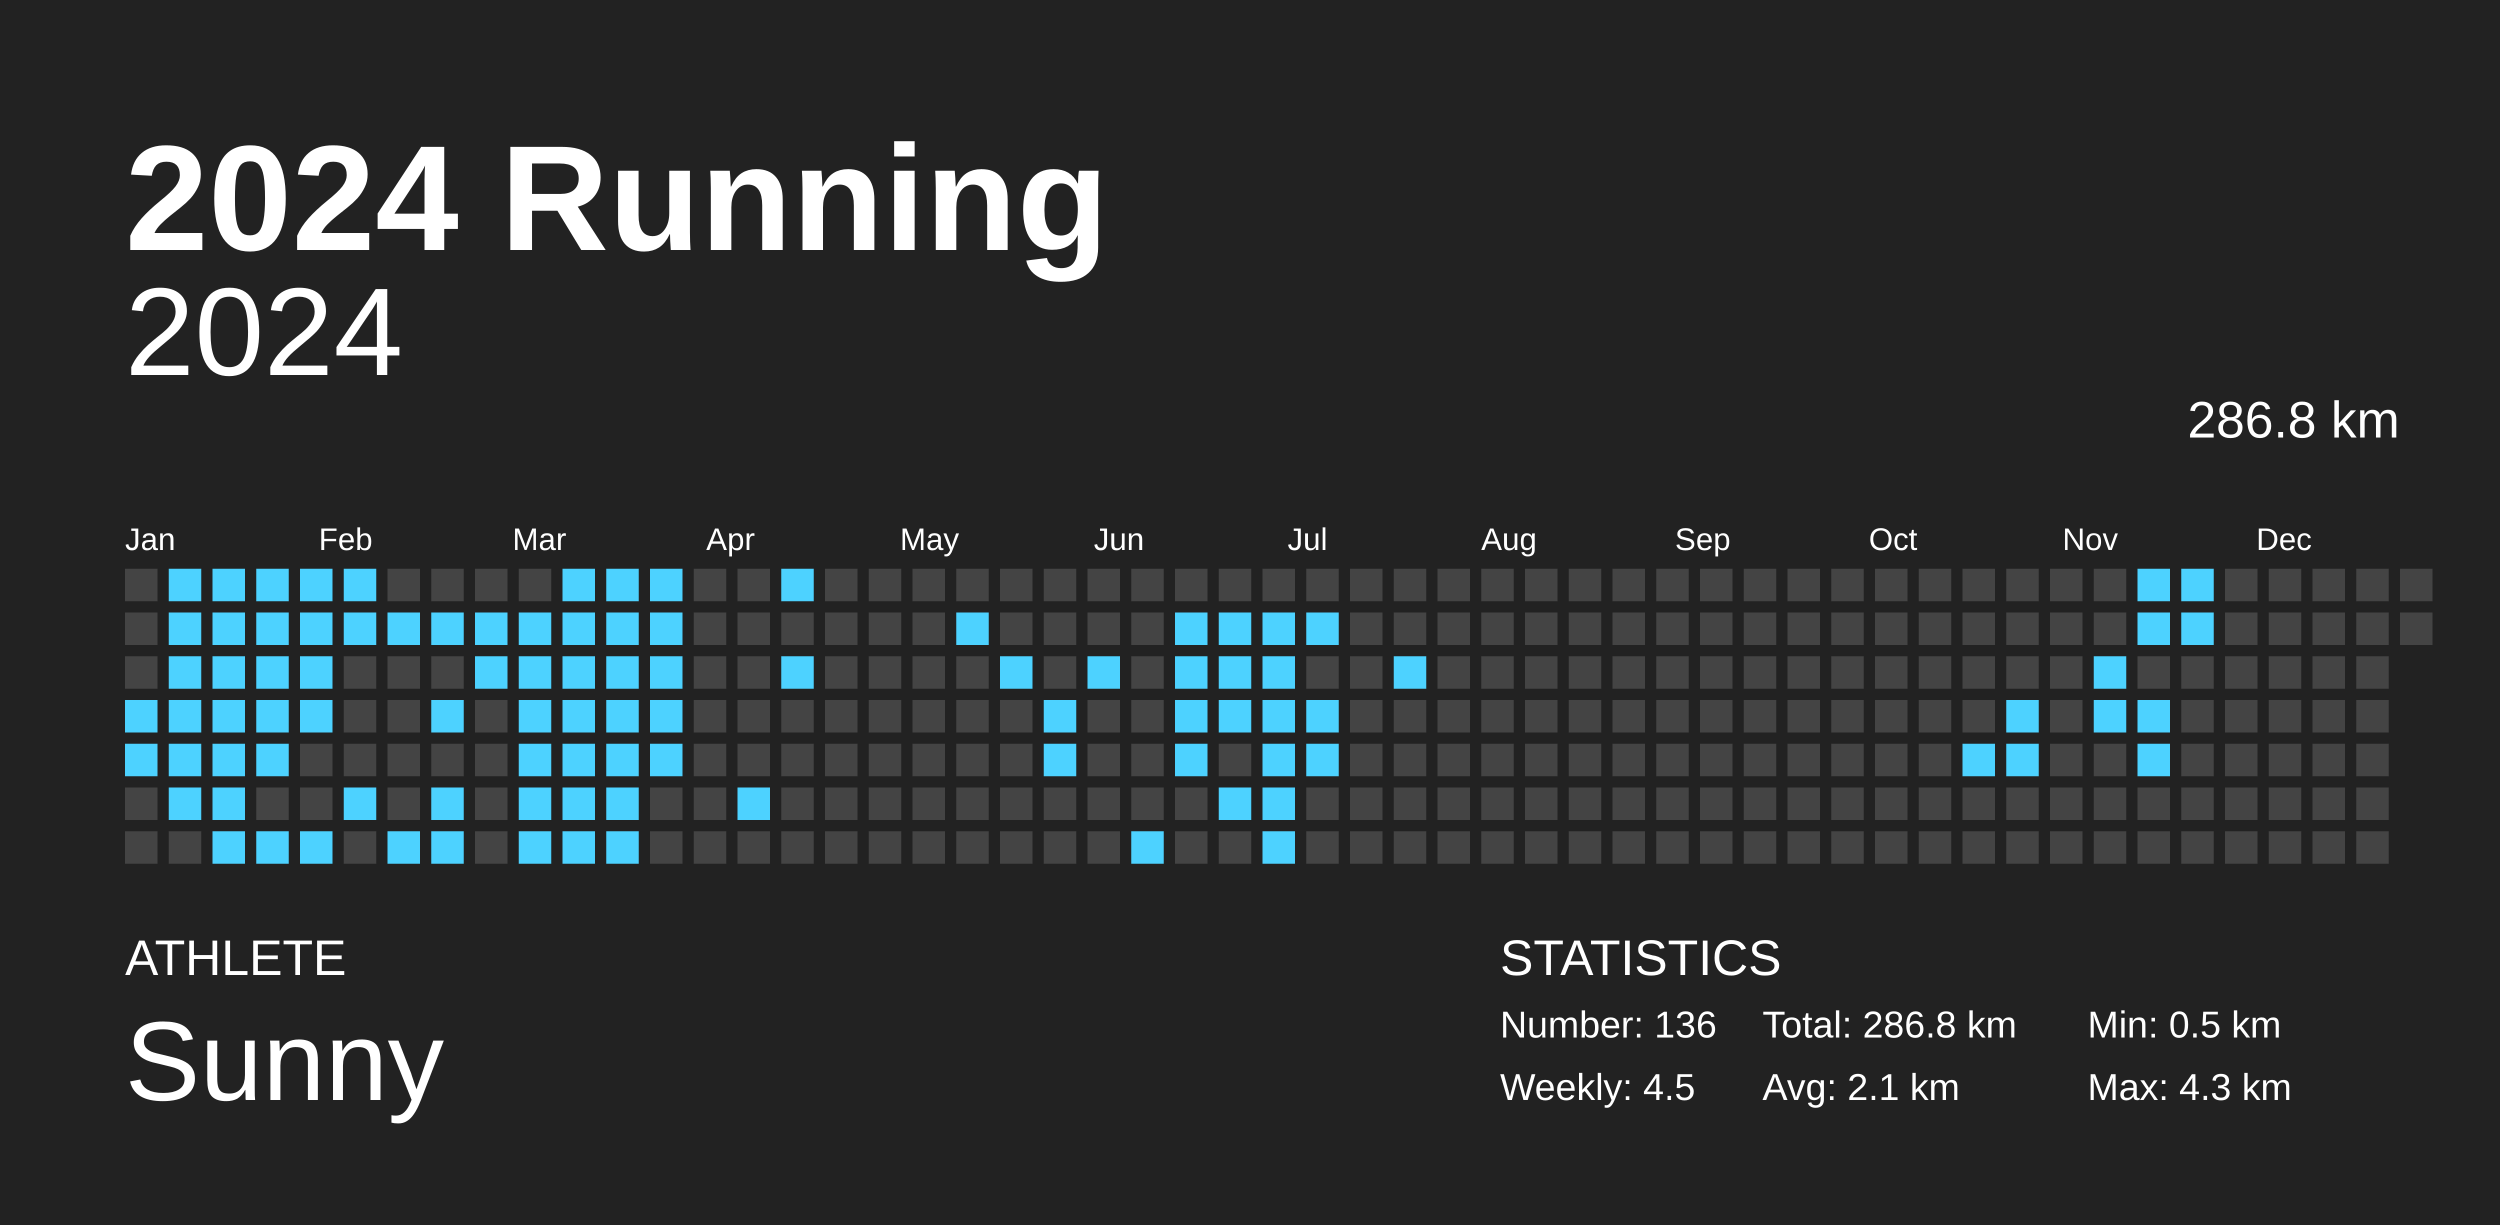
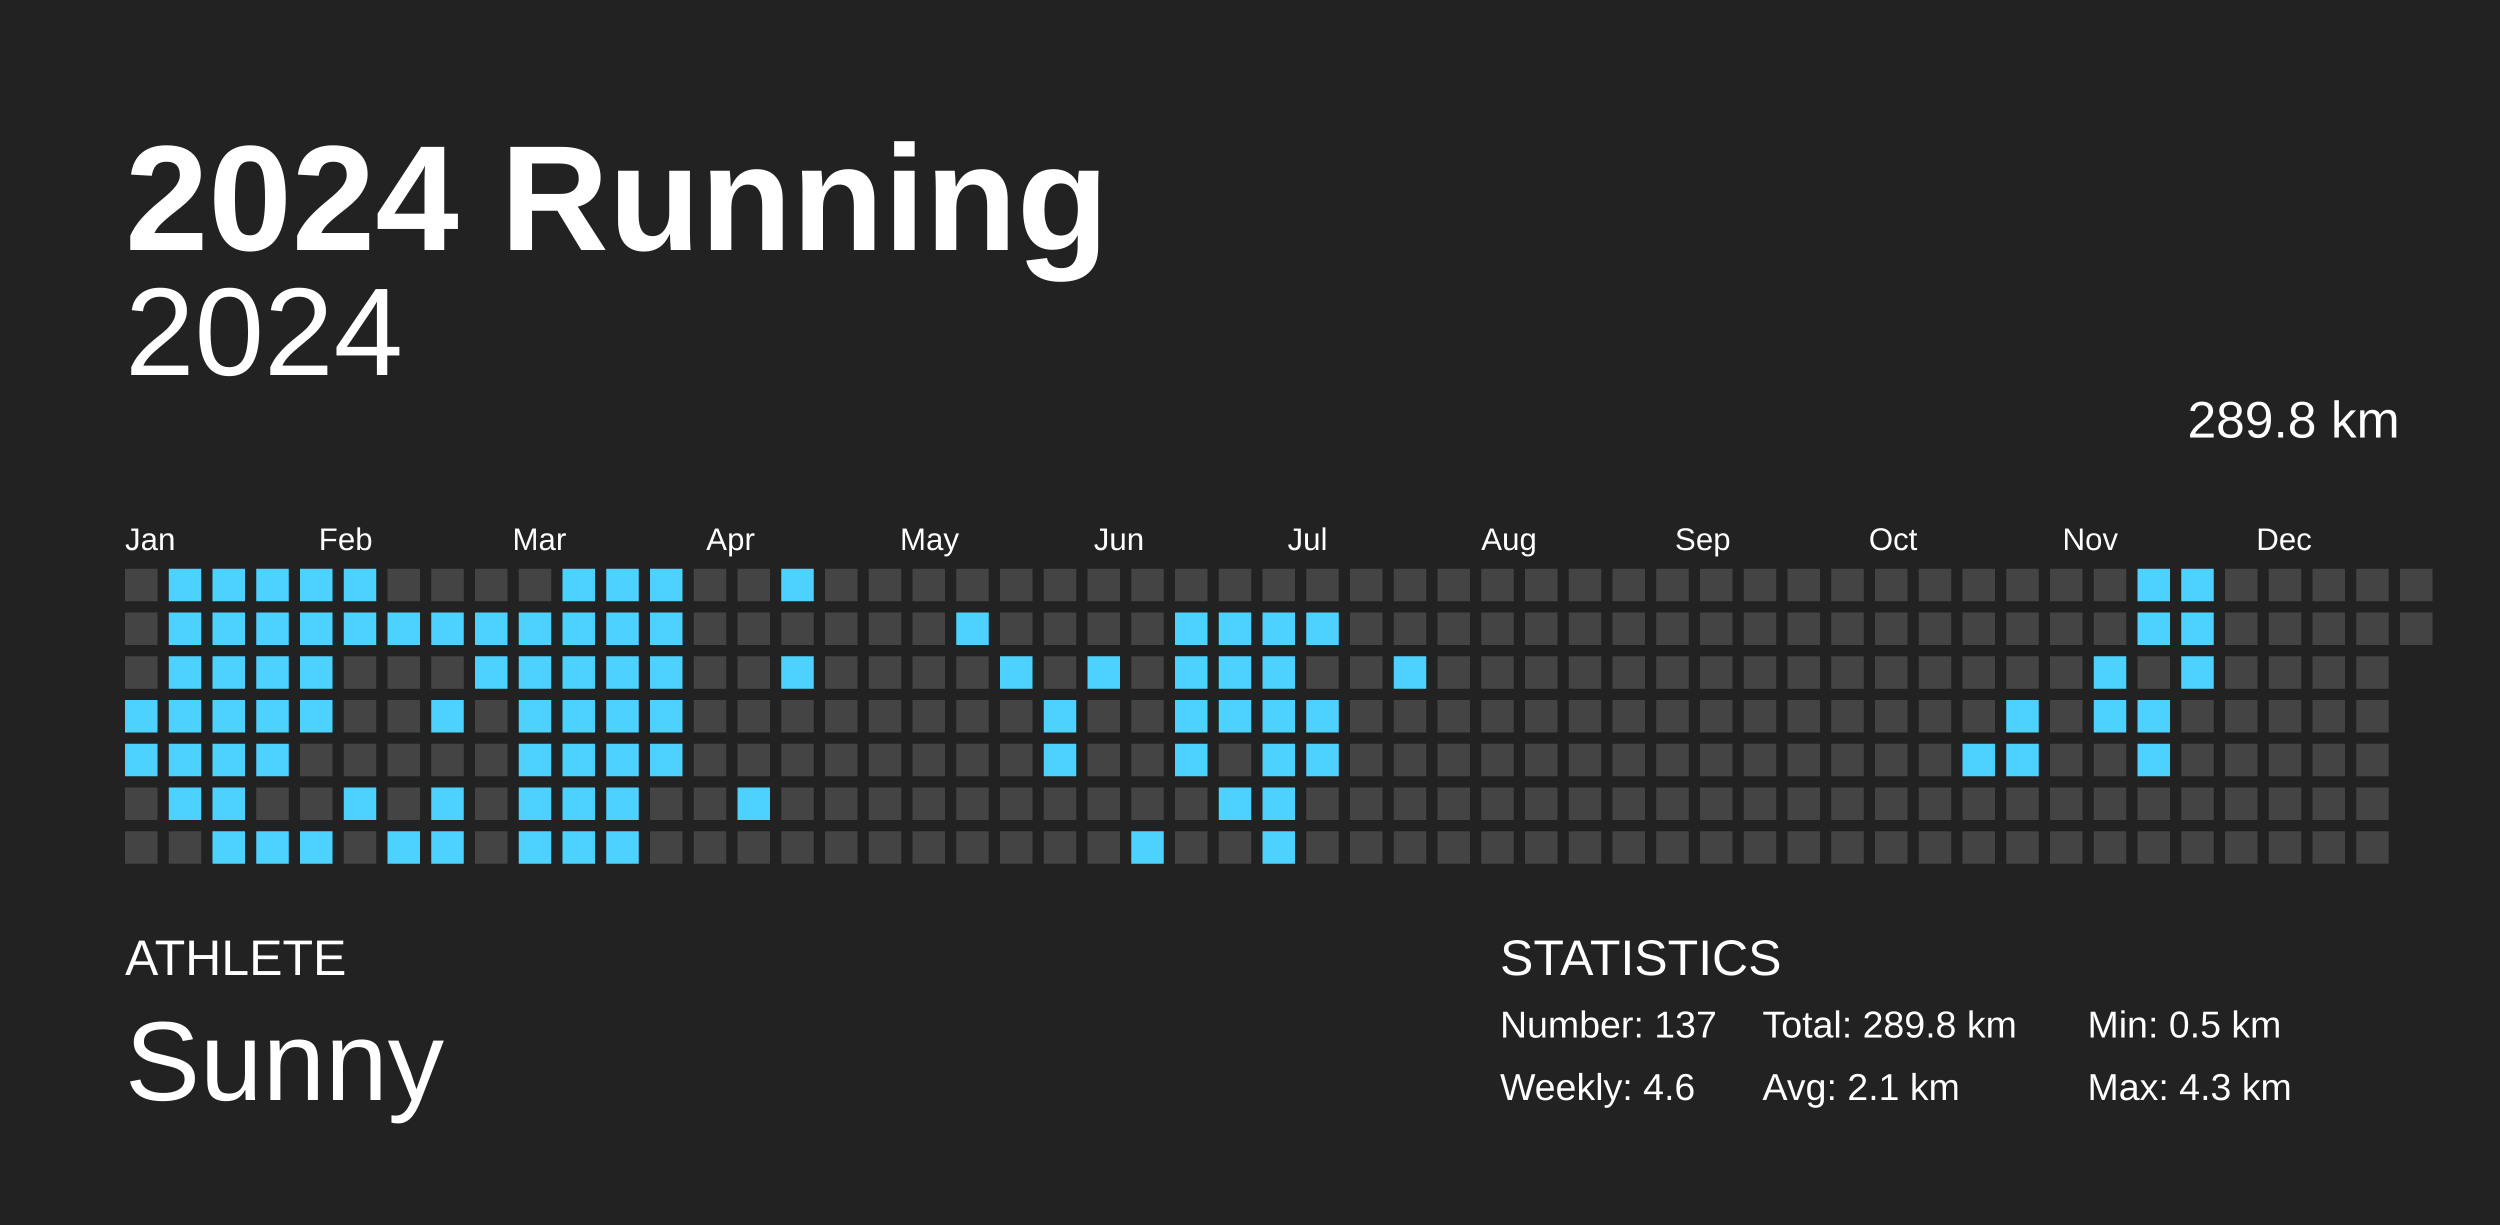
<svg xmlns="http://www.w3.org/2000/svg" baseProfile="full" height="98mm" version="1.1" viewBox="0,0,200,98" width="200mm">
  <defs />
  <rect fill="#222222" height="98" width="200" x="0" y="0" />
  <text fill="#FFFFFF" style="font-size:12px; font-family:Arial; font-weight:bold;" x="10" y="20">2024 Running</text>
  <text fill="#FFFFFF" style="font-size:4px; font-family:Arial" x="10" y="78">ATHLETE</text>
  <text fill="#FFFFFF" style="font-size:9px; font-family:Arial" x="10" y="88">Sunny</text>
  <text fill="#FFFFFF" style="font-size:4px; font-family:Arial" x="120" y="78">STATISTICS</text>
-   <text fill="#FFFFFF" style="font-size:3px; font-family:Arial" x="120" y="83">Number: 136</text>
-   <text fill="#FFFFFF" style="font-size:3px; font-family:Arial" x="120" y="88">Weekly: 4.5</text>
-   <text fill="#FFFFFF" style="font-size:3px; font-family:Arial" x="141" y="83">Total: 286.8 km</text>
+   <text fill="#FFFFFF" style="font-size:3px; font-family:Arial" x="120" y="83">Number: 137</text>
+   <text fill="#FFFFFF" style="font-size:3px; font-family:Arial" x="120" y="88">Weekly: 4.6</text>
+   <text fill="#FFFFFF" style="font-size:3px; font-family:Arial" x="141" y="83">Total: 289.8 km</text>
  <text fill="#FFFFFF" style="font-size:3px; font-family:Arial" x="141" y="88">Avg: 2.1 km</text>
  <text fill="#FFFFFF" style="font-size:3px; font-family:Arial" x="167" y="83">Min: 0.5 km</text>
  <text fill="#FFFFFF" style="font-size:3px; font-family:Arial" x="167" y="88">Max: 4.3 km</text>
  <text alignment-baseline="hanging" fill="#FFFFFF" style="font-size:10.0px; font-family:Arial;" x="10" y="30">2024</text>
-   <text alignment-baseline="hanging" fill="#FFFFFF" style="font-size:4.125px; font-family:Arial;" x="175" y="35">286.8 km</text>
+   <text alignment-baseline="hanging" fill="#FFFFFF" style="font-size:4.125px; font-family:Arial;" x="175" y="35">289.8 km</text>
  <text fill="#FFFFFF" style="font-size:2.5px; font-family:Arial" x="10.0" y="44">Jan</text>
  <text fill="#FFFFFF" style="font-size:2.5px; font-family:Arial" x="25.5" y="44">Feb</text>
  <text fill="#FFFFFF" style="font-size:2.5px; font-family:Arial" x="41.0" y="44">Mar</text>
  <text fill="#FFFFFF" style="font-size:2.5px; font-family:Arial" x="56.5" y="44">Apr</text>
  <text fill="#FFFFFF" style="font-size:2.5px; font-family:Arial" x="72.0" y="44">May</text>
  <text fill="#FFFFFF" style="font-size:2.5px; font-family:Arial" x="87.5" y="44">Jun</text>
  <text fill="#FFFFFF" style="font-size:2.5px; font-family:Arial" x="103.0" y="44">Jul</text>
  <text fill="#FFFFFF" style="font-size:2.5px; font-family:Arial" x="118.5" y="44">Aug</text>
  <text fill="#FFFFFF" style="font-size:2.5px; font-family:Arial" x="134.0" y="44">Sep</text>
  <text fill="#FFFFFF" style="font-size:2.5px; font-family:Arial" x="149.5" y="44">Oct</text>
  <text fill="#FFFFFF" style="font-size:2.5px; font-family:Arial" x="165.0" y="44">Nov</text>
  <text fill="#FFFFFF" style="font-size:2.5px; font-family:Arial" x="180.5" y="44">Dec</text>
  <rect fill="#444444" height="2.6" width="2.6" x="10.0" y="45.5" />
  <rect fill="#444444" height="2.6" width="2.6" x="10.0" y="49.0" />
  <rect fill="#444444" height="2.6" width="2.6" x="10.0" y="52.5" />
  <rect fill="#4dd2ff" height="2.6" width="2.6" x="10.0" y="56.0" />
  <rect fill="#4dd2ff" height="2.6" width="2.6" x="10.0" y="59.5" />
  <rect fill="#444444" height="2.6" width="2.6" x="10.0" y="63.0" />
  <rect fill="#444444" height="2.6" width="2.6" x="10.0" y="66.5" />
  <rect fill="#4dd2ff" height="2.6" width="2.6" x="13.5" y="45.5" />
  <rect fill="#4dd2ff" height="2.6" width="2.6" x="13.5" y="49.0" />
  <rect fill="#4dd2ff" height="2.6" width="2.6" x="13.5" y="52.5" />
  <rect fill="#4dd2ff" height="2.6" width="2.6" x="13.5" y="56.0" />
  <rect fill="#4dd2ff" height="2.6" width="2.6" x="13.5" y="59.5" />
  <rect fill="#4dd2ff" height="2.6" width="2.6" x="13.5" y="63.0" />
  <rect fill="#444444" height="2.6" width="2.6" x="13.5" y="66.5" />
  <rect fill="#4dd2ff" height="2.6" width="2.6" x="17.0" y="45.5" />
  <rect fill="#4dd2ff" height="2.6" width="2.6" x="17.0" y="49.0" />
  <rect fill="#4dd2ff" height="2.6" width="2.6" x="17.0" y="52.5" />
  <rect fill="#4dd2ff" height="2.6" width="2.6" x="17.0" y="56.0" />
  <rect fill="#4dd2ff" height="2.6" width="2.6" x="17.0" y="59.5" />
  <rect fill="#4dd2ff" height="2.6" width="2.6" x="17.0" y="63.0" />
  <rect fill="#4dd2ff" height="2.6" width="2.6" x="17.0" y="66.5" />
  <rect fill="#4dd2ff" height="2.6" width="2.6" x="20.5" y="45.5" />
  <rect fill="#4dd2ff" height="2.6" width="2.6" x="20.5" y="49.0" />
  <rect fill="#4dd2ff" height="2.6" width="2.6" x="20.5" y="52.5" />
  <rect fill="#4dd2ff" height="2.6" width="2.6" x="20.5" y="56.0" />
  <rect fill="#4dd2ff" height="2.6" width="2.6" x="20.5" y="59.5" />
  <rect fill="#444444" height="2.6" width="2.6" x="20.5" y="63.0" />
  <rect fill="#4dd2ff" height="2.6" width="2.6" x="20.5" y="66.5" />
  <rect fill="#4dd2ff" height="2.6" width="2.6" x="24.0" y="45.5" />
  <rect fill="#4dd2ff" height="2.6" width="2.6" x="24.0" y="49.0" />
  <rect fill="#4dd2ff" height="2.6" width="2.6" x="24.0" y="52.5" />
  <rect fill="#4dd2ff" height="2.6" width="2.6" x="24.0" y="56.0" />
  <rect fill="#444444" height="2.6" width="2.6" x="24.0" y="59.5" />
  <rect fill="#444444" height="2.6" width="2.6" x="24.0" y="63.0" />
  <rect fill="#4dd2ff" height="2.6" width="2.6" x="24.0" y="66.5" />
  <rect fill="#4dd2ff" height="2.6" width="2.6" x="27.5" y="45.5" />
  <rect fill="#4dd2ff" height="2.6" width="2.6" x="27.5" y="49.0" />
  <rect fill="#444444" height="2.6" width="2.6" x="27.5" y="52.5" />
  <rect fill="#444444" height="2.6" width="2.6" x="27.5" y="56.0" />
  <rect fill="#444444" height="2.6" width="2.6" x="27.5" y="59.5" />
  <rect fill="#4dd2ff" height="2.6" width="2.6" x="27.5" y="63.0" />
  <rect fill="#444444" height="2.6" width="2.6" x="27.5" y="66.5" />
  <rect fill="#444444" height="2.6" width="2.6" x="31.0" y="45.5" />
  <rect fill="#4dd2ff" height="2.6" width="2.6" x="31.0" y="49.0" />
  <rect fill="#444444" height="2.6" width="2.6" x="31.0" y="52.5" />
  <rect fill="#444444" height="2.6" width="2.6" x="31.0" y="56.0" />
  <rect fill="#444444" height="2.6" width="2.6" x="31.0" y="59.5" />
  <rect fill="#444444" height="2.6" width="2.6" x="31.0" y="63.0" />
  <rect fill="#4dd2ff" height="2.6" width="2.6" x="31.0" y="66.5" />
  <rect fill="#444444" height="2.6" width="2.6" x="34.5" y="45.5" />
  <rect fill="#4dd2ff" height="2.6" width="2.6" x="34.5" y="49.0" />
  <rect fill="#444444" height="2.6" width="2.6" x="34.5" y="52.5" />
  <rect fill="#4dd2ff" height="2.6" width="2.6" x="34.5" y="56.0" />
  <rect fill="#444444" height="2.6" width="2.6" x="34.5" y="59.5" />
  <rect fill="#4dd2ff" height="2.6" width="2.6" x="34.5" y="63.0" />
  <rect fill="#4dd2ff" height="2.6" width="2.6" x="34.5" y="66.5" />
  <rect fill="#444444" height="2.6" width="2.6" x="38.0" y="45.5" />
  <rect fill="#4dd2ff" height="2.6" width="2.6" x="38.0" y="49.0" />
  <rect fill="#4dd2ff" height="2.6" width="2.6" x="38.0" y="52.5" />
  <rect fill="#444444" height="2.6" width="2.6" x="38.0" y="56.0" />
  <rect fill="#444444" height="2.6" width="2.6" x="38.0" y="59.5" />
  <rect fill="#444444" height="2.6" width="2.6" x="38.0" y="63.0" />
  <rect fill="#444444" height="2.6" width="2.6" x="38.0" y="66.5" />
  <rect fill="#444444" height="2.6" width="2.6" x="41.5" y="45.5" />
  <rect fill="#4dd2ff" height="2.6" width="2.6" x="41.5" y="49.0" />
  <rect fill="#4dd2ff" height="2.6" width="2.6" x="41.5" y="52.5" />
  <rect fill="#4dd2ff" height="2.6" width="2.6" x="41.5" y="56.0" />
  <rect fill="#4dd2ff" height="2.6" width="2.6" x="41.5" y="59.5" />
  <rect fill="#4dd2ff" height="2.6" width="2.6" x="41.5" y="63.0" />
  <rect fill="#4dd2ff" height="2.6" width="2.6" x="41.5" y="66.5" />
  <rect fill="#4dd2ff" height="2.6" width="2.6" x="45.0" y="45.5" />
  <rect fill="#4dd2ff" height="2.6" width="2.6" x="45.0" y="49.0" />
  <rect fill="#4dd2ff" height="2.6" width="2.6" x="45.0" y="52.5" />
  <rect fill="#4dd2ff" height="2.6" width="2.6" x="45.0" y="56.0" />
  <rect fill="#4dd2ff" height="2.6" width="2.6" x="45.0" y="59.5" />
  <rect fill="#4dd2ff" height="2.6" width="2.6" x="45.0" y="63.0" />
  <rect fill="#4dd2ff" height="2.6" width="2.6" x="45.0" y="66.5" />
  <rect fill="#4dd2ff" height="2.6" width="2.6" x="48.5" y="45.5" />
  <rect fill="#4dd2ff" height="2.6" width="2.6" x="48.5" y="49.0" />
  <rect fill="#4dd2ff" height="2.6" width="2.6" x="48.5" y="52.5" />
  <rect fill="#4dd2ff" height="2.6" width="2.6" x="48.5" y="56.0" />
  <rect fill="#4dd2ff" height="2.6" width="2.6" x="48.5" y="59.5" />
  <rect fill="#4dd2ff" height="2.6" width="2.6" x="48.5" y="63.0" />
  <rect fill="#4dd2ff" height="2.6" width="2.6" x="48.5" y="66.5" />
  <rect fill="#4dd2ff" height="2.6" width="2.6" x="52.0" y="45.5" />
  <rect fill="#4dd2ff" height="2.6" width="2.6" x="52.0" y="49.0" />
  <rect fill="#4dd2ff" height="2.6" width="2.6" x="52.0" y="52.5" />
  <rect fill="#4dd2ff" height="2.6" width="2.6" x="52.0" y="56.0" />
  <rect fill="#4dd2ff" height="2.6" width="2.6" x="52.0" y="59.5" />
  <rect fill="#444444" height="2.6" width="2.6" x="52.0" y="63.0" />
  <rect fill="#444444" height="2.6" width="2.6" x="52.0" y="66.5" />
  <rect fill="#444444" height="2.6" width="2.6" x="55.5" y="45.5" />
  <rect fill="#444444" height="2.6" width="2.6" x="55.5" y="49.0" />
  <rect fill="#444444" height="2.6" width="2.6" x="55.5" y="52.5" />
  <rect fill="#444444" height="2.6" width="2.6" x="55.5" y="56.0" />
  <rect fill="#444444" height="2.6" width="2.6" x="55.5" y="59.5" />
  <rect fill="#444444" height="2.6" width="2.6" x="55.5" y="63.0" />
  <rect fill="#444444" height="2.6" width="2.6" x="55.5" y="66.5" />
  <rect fill="#444444" height="2.6" width="2.6" x="59.0" y="45.5" />
  <rect fill="#444444" height="2.6" width="2.6" x="59.0" y="49.0" />
  <rect fill="#444444" height="2.6" width="2.6" x="59.0" y="52.5" />
  <rect fill="#444444" height="2.6" width="2.6" x="59.0" y="56.0" />
  <rect fill="#444444" height="2.6" width="2.6" x="59.0" y="59.5" />
  <rect fill="#4dd2ff" height="2.6" width="2.6" x="59.0" y="63.0" />
  <rect fill="#444444" height="2.6" width="2.6" x="59.0" y="66.5" />
  <rect fill="#4dd2ff" height="2.6" width="2.6" x="62.5" y="45.5" />
  <rect fill="#444444" height="2.6" width="2.6" x="62.5" y="49.0" />
  <rect fill="#4dd2ff" height="2.6" width="2.6" x="62.5" y="52.5" />
  <rect fill="#444444" height="2.6" width="2.6" x="62.5" y="56.0" />
  <rect fill="#444444" height="2.6" width="2.6" x="62.5" y="59.5" />
  <rect fill="#444444" height="2.6" width="2.6" x="62.5" y="63.0" />
  <rect fill="#444444" height="2.6" width="2.6" x="62.5" y="66.5" />
  <rect fill="#444444" height="2.6" width="2.6" x="66.0" y="45.5" />
  <rect fill="#444444" height="2.6" width="2.6" x="66.0" y="49.0" />
  <rect fill="#444444" height="2.6" width="2.6" x="66.0" y="52.5" />
  <rect fill="#444444" height="2.6" width="2.6" x="66.0" y="56.0" />
  <rect fill="#444444" height="2.6" width="2.6" x="66.0" y="59.5" />
  <rect fill="#444444" height="2.6" width="2.6" x="66.0" y="63.0" />
  <rect fill="#444444" height="2.6" width="2.6" x="66.0" y="66.5" />
  <rect fill="#444444" height="2.6" width="2.6" x="69.5" y="45.5" />
  <rect fill="#444444" height="2.6" width="2.6" x="69.5" y="49.0" />
  <rect fill="#444444" height="2.6" width="2.6" x="69.5" y="52.5" />
  <rect fill="#444444" height="2.6" width="2.6" x="69.5" y="56.0" />
  <rect fill="#444444" height="2.6" width="2.6" x="69.5" y="59.5" />
  <rect fill="#444444" height="2.6" width="2.6" x="69.5" y="63.0" />
  <rect fill="#444444" height="2.6" width="2.6" x="69.5" y="66.5" />
  <rect fill="#444444" height="2.6" width="2.6" x="73.0" y="45.5" />
  <rect fill="#444444" height="2.6" width="2.6" x="73.0" y="49.0" />
  <rect fill="#444444" height="2.6" width="2.6" x="73.0" y="52.5" />
  <rect fill="#444444" height="2.6" width="2.6" x="73.0" y="56.0" />
  <rect fill="#444444" height="2.6" width="2.6" x="73.0" y="59.5" />
  <rect fill="#444444" height="2.6" width="2.6" x="73.0" y="63.0" />
  <rect fill="#444444" height="2.6" width="2.6" x="73.0" y="66.5" />
  <rect fill="#444444" height="2.6" width="2.6" x="76.5" y="45.5" />
  <rect fill="#4dd2ff" height="2.6" width="2.6" x="76.5" y="49.0" />
  <rect fill="#444444" height="2.6" width="2.6" x="76.5" y="52.5" />
  <rect fill="#444444" height="2.6" width="2.6" x="76.5" y="56.0" />
  <rect fill="#444444" height="2.6" width="2.6" x="76.5" y="59.5" />
  <rect fill="#444444" height="2.6" width="2.6" x="76.5" y="63.0" />
  <rect fill="#444444" height="2.6" width="2.6" x="76.5" y="66.5" />
  <rect fill="#444444" height="2.6" width="2.6" x="80.0" y="45.5" />
  <rect fill="#444444" height="2.6" width="2.6" x="80.0" y="49.0" />
  <rect fill="#4dd2ff" height="2.6" width="2.6" x="80.0" y="52.5" />
  <rect fill="#444444" height="2.6" width="2.6" x="80.0" y="56.0" />
  <rect fill="#444444" height="2.6" width="2.6" x="80.0" y="59.5" />
  <rect fill="#444444" height="2.6" width="2.6" x="80.0" y="63.0" />
  <rect fill="#444444" height="2.6" width="2.6" x="80.0" y="66.5" />
  <rect fill="#444444" height="2.6" width="2.6" x="83.5" y="45.5" />
  <rect fill="#444444" height="2.6" width="2.6" x="83.5" y="49.0" />
  <rect fill="#444444" height="2.6" width="2.6" x="83.5" y="52.5" />
  <rect fill="#4dd2ff" height="2.6" width="2.6" x="83.5" y="56.0" />
  <rect fill="#4dd2ff" height="2.6" width="2.6" x="83.5" y="59.5" />
  <rect fill="#444444" height="2.6" width="2.6" x="83.5" y="63.0" />
  <rect fill="#444444" height="2.6" width="2.6" x="83.5" y="66.5" />
  <rect fill="#444444" height="2.6" width="2.6" x="87.0" y="45.5" />
  <rect fill="#444444" height="2.6" width="2.6" x="87.0" y="49.0" />
  <rect fill="#4dd2ff" height="2.6" width="2.6" x="87.0" y="52.5" />
  <rect fill="#444444" height="2.6" width="2.6" x="87.0" y="56.0" />
  <rect fill="#444444" height="2.6" width="2.6" x="87.0" y="59.5" />
  <rect fill="#444444" height="2.6" width="2.6" x="87.0" y="63.0" />
  <rect fill="#444444" height="2.6" width="2.6" x="87.0" y="66.5" />
  <rect fill="#444444" height="2.6" width="2.6" x="90.5" y="45.5" />
  <rect fill="#444444" height="2.6" width="2.6" x="90.5" y="49.0" />
  <rect fill="#444444" height="2.6" width="2.6" x="90.5" y="52.5" />
  <rect fill="#444444" height="2.6" width="2.6" x="90.5" y="56.0" />
  <rect fill="#444444" height="2.6" width="2.6" x="90.5" y="59.5" />
  <rect fill="#444444" height="2.6" width="2.6" x="90.5" y="63.0" />
  <rect fill="#4dd2ff" height="2.6" width="2.6" x="90.5" y="66.5" />
  <rect fill="#444444" height="2.6" width="2.6" x="94.0" y="45.5" />
  <rect fill="#4dd2ff" height="2.6" width="2.6" x="94.0" y="49.0" />
  <rect fill="#4dd2ff" height="2.6" width="2.6" x="94.0" y="52.5" />
  <rect fill="#4dd2ff" height="2.6" width="2.6" x="94.0" y="56.0" />
  <rect fill="#4dd2ff" height="2.6" width="2.6" x="94.0" y="59.5" />
  <rect fill="#444444" height="2.6" width="2.6" x="94.0" y="63.0" />
  <rect fill="#444444" height="2.6" width="2.6" x="94.0" y="66.5" />
  <rect fill="#444444" height="2.6" width="2.6" x="97.5" y="45.5" />
  <rect fill="#4dd2ff" height="2.6" width="2.6" x="97.5" y="49.0" />
  <rect fill="#4dd2ff" height="2.6" width="2.6" x="97.5" y="52.5" />
  <rect fill="#4dd2ff" height="2.6" width="2.6" x="97.5" y="56.0" />
  <rect fill="#444444" height="2.6" width="2.6" x="97.5" y="59.5" />
  <rect fill="#4dd2ff" height="2.6" width="2.6" x="97.5" y="63.0" />
  <rect fill="#444444" height="2.6" width="2.6" x="97.5" y="66.5" />
  <rect fill="#444444" height="2.6" width="2.6" x="101.0" y="45.5" />
  <rect fill="#4dd2ff" height="2.6" width="2.6" x="101.0" y="49.0" />
  <rect fill="#4dd2ff" height="2.6" width="2.6" x="101.0" y="52.5" />
  <rect fill="#4dd2ff" height="2.6" width="2.6" x="101.0" y="56.0" />
  <rect fill="#4dd2ff" height="2.6" width="2.6" x="101.0" y="59.5" />
  <rect fill="#4dd2ff" height="2.6" width="2.6" x="101.0" y="63.0" />
  <rect fill="#4dd2ff" height="2.6" width="2.6" x="101.0" y="66.5" />
  <rect fill="#444444" height="2.6" width="2.6" x="104.5" y="45.5" />
  <rect fill="#4dd2ff" height="2.6" width="2.6" x="104.5" y="49.0" />
  <rect fill="#444444" height="2.6" width="2.6" x="104.5" y="52.5" />
  <rect fill="#4dd2ff" height="2.6" width="2.6" x="104.5" y="56.0" />
  <rect fill="#4dd2ff" height="2.6" width="2.6" x="104.5" y="59.5" />
  <rect fill="#444444" height="2.6" width="2.6" x="104.5" y="63.0" />
  <rect fill="#444444" height="2.6" width="2.6" x="104.5" y="66.5" />
  <rect fill="#444444" height="2.6" width="2.6" x="108.0" y="45.5" />
  <rect fill="#444444" height="2.6" width="2.6" x="108.0" y="49.0" />
  <rect fill="#444444" height="2.6" width="2.6" x="108.0" y="52.5" />
  <rect fill="#444444" height="2.6" width="2.6" x="108.0" y="56.0" />
  <rect fill="#444444" height="2.6" width="2.6" x="108.0" y="59.5" />
  <rect fill="#444444" height="2.6" width="2.6" x="108.0" y="63.0" />
  <rect fill="#444444" height="2.6" width="2.6" x="108.0" y="66.5" />
  <rect fill="#444444" height="2.6" width="2.6" x="111.5" y="45.5" />
  <rect fill="#444444" height="2.6" width="2.6" x="111.5" y="49.0" />
  <rect fill="#4dd2ff" height="2.6" width="2.6" x="111.5" y="52.5" />
  <rect fill="#444444" height="2.6" width="2.6" x="111.5" y="56.0" />
  <rect fill="#444444" height="2.6" width="2.6" x="111.5" y="59.5" />
  <rect fill="#444444" height="2.6" width="2.6" x="111.5" y="63.0" />
  <rect fill="#444444" height="2.6" width="2.6" x="111.5" y="66.5" />
  <rect fill="#444444" height="2.6" width="2.6" x="115.0" y="45.5" />
  <rect fill="#444444" height="2.6" width="2.6" x="115.0" y="49.0" />
  <rect fill="#444444" height="2.6" width="2.6" x="115.0" y="52.5" />
  <rect fill="#444444" height="2.6" width="2.6" x="115.0" y="56.0" />
  <rect fill="#444444" height="2.6" width="2.6" x="115.0" y="59.5" />
  <rect fill="#444444" height="2.6" width="2.6" x="115.0" y="63.0" />
  <rect fill="#444444" height="2.6" width="2.6" x="115.0" y="66.5" />
  <rect fill="#444444" height="2.6" width="2.6" x="118.5" y="45.5" />
  <rect fill="#444444" height="2.6" width="2.6" x="118.5" y="49.0" />
  <rect fill="#444444" height="2.6" width="2.6" x="118.5" y="52.5" />
  <rect fill="#444444" height="2.6" width="2.6" x="118.5" y="56.0" />
  <rect fill="#444444" height="2.6" width="2.6" x="118.5" y="59.5" />
  <rect fill="#444444" height="2.6" width="2.6" x="118.5" y="63.0" />
  <rect fill="#444444" height="2.6" width="2.6" x="118.5" y="66.5" />
  <rect fill="#444444" height="2.6" width="2.6" x="122.0" y="45.5" />
  <rect fill="#444444" height="2.6" width="2.6" x="122.0" y="49.0" />
  <rect fill="#444444" height="2.6" width="2.6" x="122.0" y="52.5" />
  <rect fill="#444444" height="2.6" width="2.6" x="122.0" y="56.0" />
  <rect fill="#444444" height="2.6" width="2.6" x="122.0" y="59.5" />
  <rect fill="#444444" height="2.6" width="2.6" x="122.0" y="63.0" />
  <rect fill="#444444" height="2.6" width="2.6" x="122.0" y="66.5" />
  <rect fill="#444444" height="2.6" width="2.6" x="125.5" y="45.5" />
  <rect fill="#444444" height="2.6" width="2.6" x="125.5" y="49.0" />
  <rect fill="#444444" height="2.6" width="2.6" x="125.5" y="52.5" />
  <rect fill="#444444" height="2.6" width="2.6" x="125.5" y="56.0" />
  <rect fill="#444444" height="2.6" width="2.6" x="125.5" y="59.5" />
  <rect fill="#444444" height="2.6" width="2.6" x="125.5" y="63.0" />
  <rect fill="#444444" height="2.6" width="2.6" x="125.5" y="66.5" />
  <rect fill="#444444" height="2.6" width="2.6" x="129.0" y="45.5" />
  <rect fill="#444444" height="2.6" width="2.6" x="129.0" y="49.0" />
  <rect fill="#444444" height="2.6" width="2.6" x="129.0" y="52.5" />
  <rect fill="#444444" height="2.6" width="2.6" x="129.0" y="56.0" />
  <rect fill="#444444" height="2.6" width="2.6" x="129.0" y="59.5" />
  <rect fill="#444444" height="2.6" width="2.6" x="129.0" y="63.0" />
  <rect fill="#444444" height="2.6" width="2.6" x="129.0" y="66.5" />
  <rect fill="#444444" height="2.6" width="2.6" x="132.5" y="45.5" />
  <rect fill="#444444" height="2.6" width="2.6" x="132.5" y="49.0" />
  <rect fill="#444444" height="2.6" width="2.6" x="132.5" y="52.5" />
  <rect fill="#444444" height="2.6" width="2.6" x="132.5" y="56.0" />
  <rect fill="#444444" height="2.6" width="2.6" x="132.5" y="59.5" />
  <rect fill="#444444" height="2.6" width="2.6" x="132.5" y="63.0" />
  <rect fill="#444444" height="2.6" width="2.6" x="132.5" y="66.5" />
  <rect fill="#444444" height="2.6" width="2.6" x="136.0" y="45.5" />
  <rect fill="#444444" height="2.6" width="2.6" x="136.0" y="49.0" />
  <rect fill="#444444" height="2.6" width="2.6" x="136.0" y="52.5" />
  <rect fill="#444444" height="2.6" width="2.6" x="136.0" y="56.0" />
  <rect fill="#444444" height="2.6" width="2.6" x="136.0" y="59.5" />
  <rect fill="#444444" height="2.6" width="2.6" x="136.0" y="63.0" />
  <rect fill="#444444" height="2.6" width="2.6" x="136.0" y="66.5" />
  <rect fill="#444444" height="2.6" width="2.6" x="139.5" y="45.5" />
  <rect fill="#444444" height="2.6" width="2.6" x="139.5" y="49.0" />
  <rect fill="#444444" height="2.6" width="2.6" x="139.5" y="52.5" />
  <rect fill="#444444" height="2.6" width="2.6" x="139.5" y="56.0" />
  <rect fill="#444444" height="2.6" width="2.6" x="139.5" y="59.5" />
  <rect fill="#444444" height="2.6" width="2.6" x="139.5" y="63.0" />
  <rect fill="#444444" height="2.6" width="2.6" x="139.5" y="66.5" />
  <rect fill="#444444" height="2.6" width="2.6" x="143.0" y="45.5" />
  <rect fill="#444444" height="2.6" width="2.6" x="143.0" y="49.0" />
  <rect fill="#444444" height="2.6" width="2.6" x="143.0" y="52.5" />
  <rect fill="#444444" height="2.6" width="2.6" x="143.0" y="56.0" />
  <rect fill="#444444" height="2.6" width="2.6" x="143.0" y="59.5" />
  <rect fill="#444444" height="2.6" width="2.6" x="143.0" y="63.0" />
  <rect fill="#444444" height="2.6" width="2.6" x="143.0" y="66.5" />
  <rect fill="#444444" height="2.6" width="2.6" x="146.5" y="45.5" />
  <rect fill="#444444" height="2.6" width="2.6" x="146.5" y="49.0" />
  <rect fill="#444444" height="2.6" width="2.6" x="146.5" y="52.5" />
  <rect fill="#444444" height="2.6" width="2.6" x="146.5" y="56.0" />
  <rect fill="#444444" height="2.6" width="2.6" x="146.5" y="59.5" />
  <rect fill="#444444" height="2.6" width="2.6" x="146.5" y="63.0" />
  <rect fill="#444444" height="2.6" width="2.6" x="146.5" y="66.5" />
  <rect fill="#444444" height="2.6" width="2.6" x="150.0" y="45.5" />
  <rect fill="#444444" height="2.6" width="2.6" x="150.0" y="49.0" />
  <rect fill="#444444" height="2.6" width="2.6" x="150.0" y="52.5" />
  <rect fill="#444444" height="2.6" width="2.6" x="150.0" y="56.0" />
  <rect fill="#444444" height="2.6" width="2.6" x="150.0" y="59.5" />
  <rect fill="#444444" height="2.6" width="2.6" x="150.0" y="63.0" />
  <rect fill="#444444" height="2.6" width="2.6" x="150.0" y="66.5" />
  <rect fill="#444444" height="2.6" width="2.6" x="153.5" y="45.5" />
  <rect fill="#444444" height="2.6" width="2.6" x="153.5" y="49.0" />
  <rect fill="#444444" height="2.6" width="2.6" x="153.5" y="52.5" />
  <rect fill="#444444" height="2.6" width="2.6" x="153.5" y="56.0" />
  <rect fill="#444444" height="2.6" width="2.6" x="153.5" y="59.5" />
  <rect fill="#444444" height="2.6" width="2.6" x="153.5" y="63.0" />
  <rect fill="#444444" height="2.6" width="2.6" x="153.5" y="66.5" />
  <rect fill="#444444" height="2.6" width="2.6" x="157.0" y="45.5" />
  <rect fill="#444444" height="2.6" width="2.6" x="157.0" y="49.0" />
  <rect fill="#444444" height="2.6" width="2.6" x="157.0" y="52.5" />
  <rect fill="#444444" height="2.6" width="2.6" x="157.0" y="56.0" />
  <rect fill="#4dd2ff" height="2.6" width="2.6" x="157.0" y="59.5" />
  <rect fill="#444444" height="2.6" width="2.6" x="157.0" y="63.0" />
  <rect fill="#444444" height="2.6" width="2.6" x="157.0" y="66.5" />
  <rect fill="#444444" height="2.6" width="2.6" x="160.5" y="45.5" />
  <rect fill="#444444" height="2.6" width="2.6" x="160.5" y="49.0" />
  <rect fill="#444444" height="2.6" width="2.6" x="160.5" y="52.5" />
  <rect fill="#4dd2ff" height="2.6" width="2.6" x="160.5" y="56.0" />
  <rect fill="#4dd2ff" height="2.6" width="2.6" x="160.5" y="59.5" />
  <rect fill="#444444" height="2.6" width="2.6" x="160.5" y="63.0" />
  <rect fill="#444444" height="2.6" width="2.6" x="160.5" y="66.5" />
  <rect fill="#444444" height="2.6" width="2.6" x="164.0" y="45.5" />
  <rect fill="#444444" height="2.6" width="2.6" x="164.0" y="49.0" />
  <rect fill="#444444" height="2.6" width="2.6" x="164.0" y="52.5" />
  <rect fill="#444444" height="2.6" width="2.6" x="164.0" y="56.0" />
  <rect fill="#444444" height="2.6" width="2.6" x="164.0" y="59.5" />
  <rect fill="#444444" height="2.6" width="2.6" x="164.0" y="63.0" />
  <rect fill="#444444" height="2.6" width="2.6" x="164.0" y="66.5" />
  <rect fill="#444444" height="2.6" width="2.6" x="167.5" y="45.5" />
  <rect fill="#444444" height="2.6" width="2.6" x="167.5" y="49.0" />
  <rect fill="#4dd2ff" height="2.6" width="2.6" x="167.5" y="52.5" />
  <rect fill="#4dd2ff" height="2.6" width="2.6" x="167.5" y="56.0" />
  <rect fill="#444444" height="2.6" width="2.6" x="167.5" y="59.5" />
  <rect fill="#444444" height="2.6" width="2.6" x="167.5" y="63.0" />
  <rect fill="#444444" height="2.6" width="2.6" x="167.5" y="66.5" />
  <rect fill="#4dd2ff" height="2.6" width="2.6" x="171.0" y="45.5" />
  <rect fill="#4dd2ff" height="2.6" width="2.6" x="171.0" y="49.0" />
  <rect fill="#444444" height="2.6" width="2.6" x="171.0" y="52.5" />
  <rect fill="#4dd2ff" height="2.6" width="2.6" x="171.0" y="56.0" />
  <rect fill="#4dd2ff" height="2.6" width="2.6" x="171.0" y="59.5" />
  <rect fill="#444444" height="2.6" width="2.6" x="171.0" y="63.0" />
  <rect fill="#444444" height="2.6" width="2.6" x="171.0" y="66.5" />
  <rect fill="#4dd2ff" height="2.6" width="2.6" x="174.5" y="45.5" />
  <rect fill="#4dd2ff" height="2.6" width="2.6" x="174.5" y="49.0" />
-   <rect fill="#444444" height="2.6" width="2.6" x="174.5" y="52.5" />
+   <rect fill="#4dd2ff" height="2.6" width="2.6" x="174.5" y="52.5" />
  <rect fill="#444444" height="2.6" width="2.6" x="174.5" y="56.0" />
  <rect fill="#444444" height="2.6" width="2.6" x="174.5" y="59.5" />
  <rect fill="#444444" height="2.6" width="2.6" x="174.5" y="63.0" />
  <rect fill="#444444" height="2.6" width="2.6" x="174.5" y="66.5" />
  <rect fill="#444444" height="2.6" width="2.6" x="178.0" y="45.5" />
  <rect fill="#444444" height="2.6" width="2.6" x="178.0" y="49.0" />
  <rect fill="#444444" height="2.6" width="2.6" x="178.0" y="52.5" />
  <rect fill="#444444" height="2.6" width="2.6" x="178.0" y="56.0" />
  <rect fill="#444444" height="2.6" width="2.6" x="178.0" y="59.5" />
  <rect fill="#444444" height="2.6" width="2.6" x="178.0" y="63.0" />
  <rect fill="#444444" height="2.6" width="2.6" x="178.0" y="66.5" />
  <rect fill="#444444" height="2.6" width="2.6" x="181.5" y="45.5" />
  <rect fill="#444444" height="2.6" width="2.6" x="181.5" y="49.0" />
  <rect fill="#444444" height="2.6" width="2.6" x="181.5" y="52.5" />
  <rect fill="#444444" height="2.6" width="2.6" x="181.5" y="56.0" />
  <rect fill="#444444" height="2.6" width="2.6" x="181.5" y="59.5" />
  <rect fill="#444444" height="2.6" width="2.6" x="181.5" y="63.0" />
  <rect fill="#444444" height="2.6" width="2.6" x="181.5" y="66.5" />
  <rect fill="#444444" height="2.6" width="2.6" x="185.0" y="45.5" />
  <rect fill="#444444" height="2.6" width="2.6" x="185.0" y="49.0" />
  <rect fill="#444444" height="2.6" width="2.6" x="185.0" y="52.5" />
  <rect fill="#444444" height="2.6" width="2.6" x="185.0" y="56.0" />
  <rect fill="#444444" height="2.6" width="2.6" x="185.0" y="59.5" />
  <rect fill="#444444" height="2.6" width="2.6" x="185.0" y="63.0" />
  <rect fill="#444444" height="2.6" width="2.6" x="185.0" y="66.5" />
  <rect fill="#444444" height="2.6" width="2.6" x="188.5" y="45.5" />
  <rect fill="#444444" height="2.6" width="2.6" x="188.5" y="49.0" />
  <rect fill="#444444" height="2.6" width="2.6" x="188.5" y="52.5" />
  <rect fill="#444444" height="2.6" width="2.6" x="188.5" y="56.0" />
  <rect fill="#444444" height="2.6" width="2.6" x="188.5" y="59.5" />
  <rect fill="#444444" height="2.6" width="2.6" x="188.5" y="63.0" />
  <rect fill="#444444" height="2.6" width="2.6" x="188.5" y="66.5" />
  <rect fill="#444444" height="2.6" width="2.6" x="192.0" y="45.5" />
  <rect fill="#444444" height="2.6" width="2.6" x="192.0" y="49.0" />
</svg>
